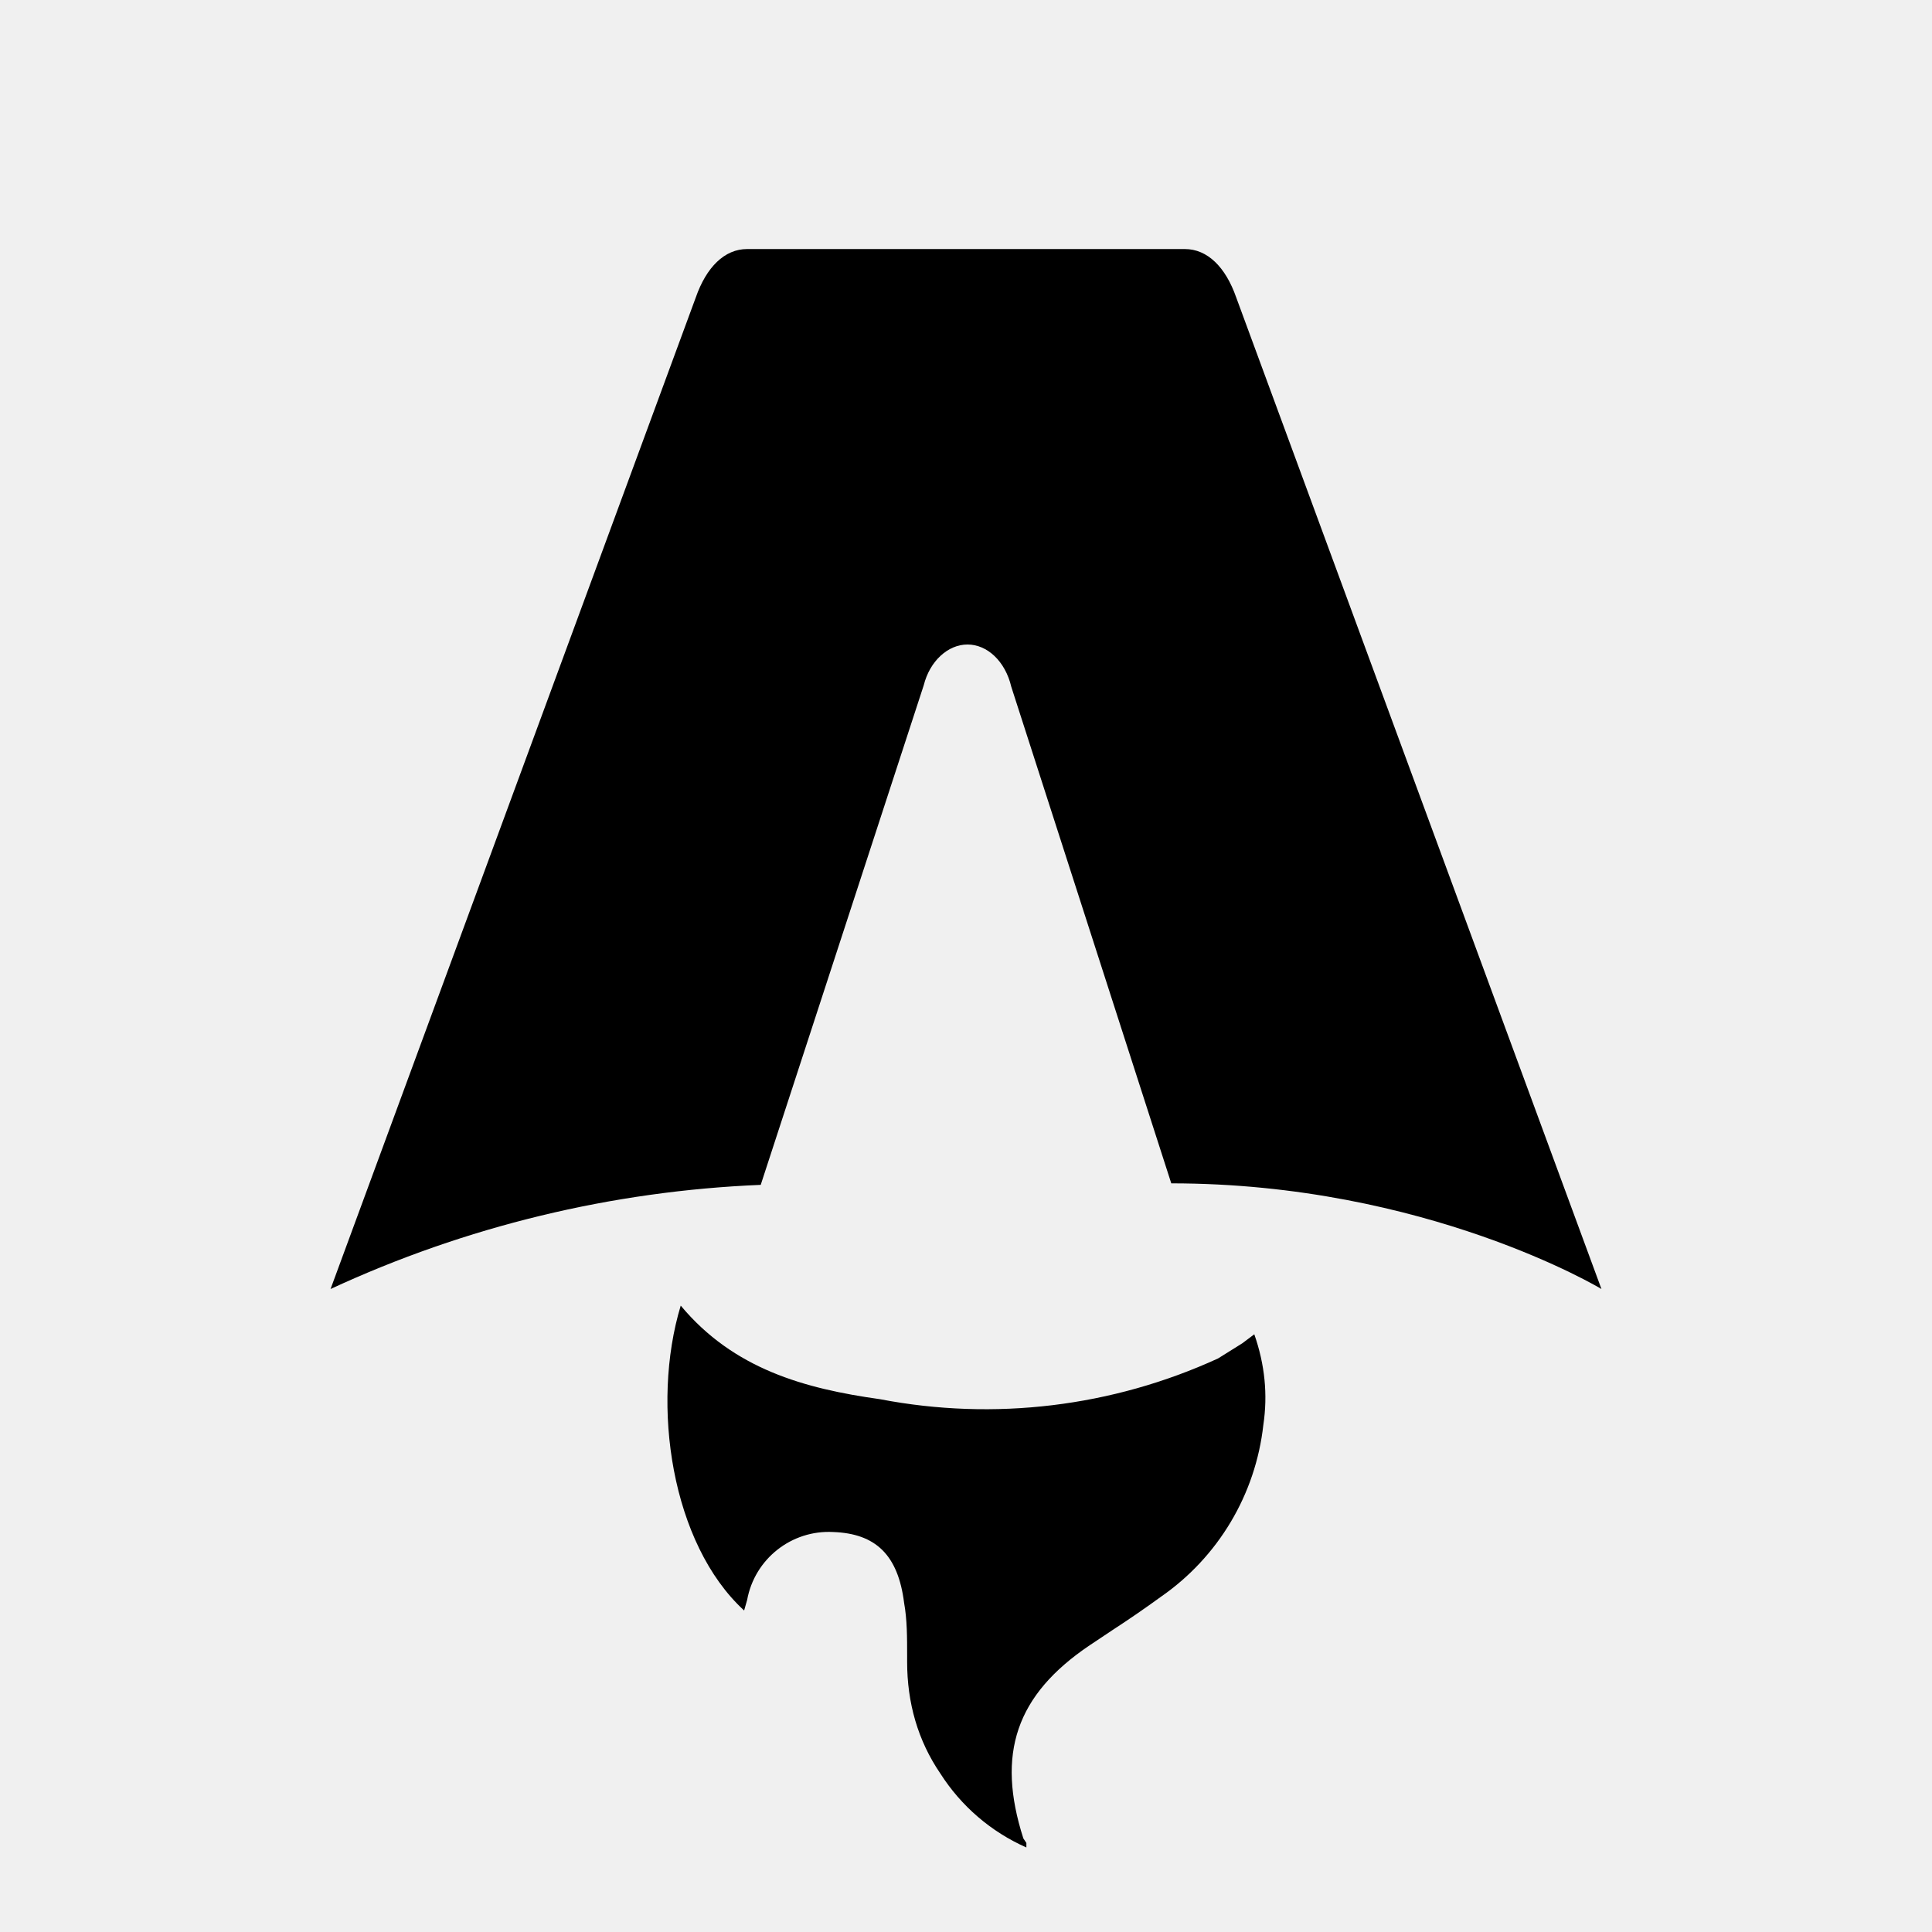
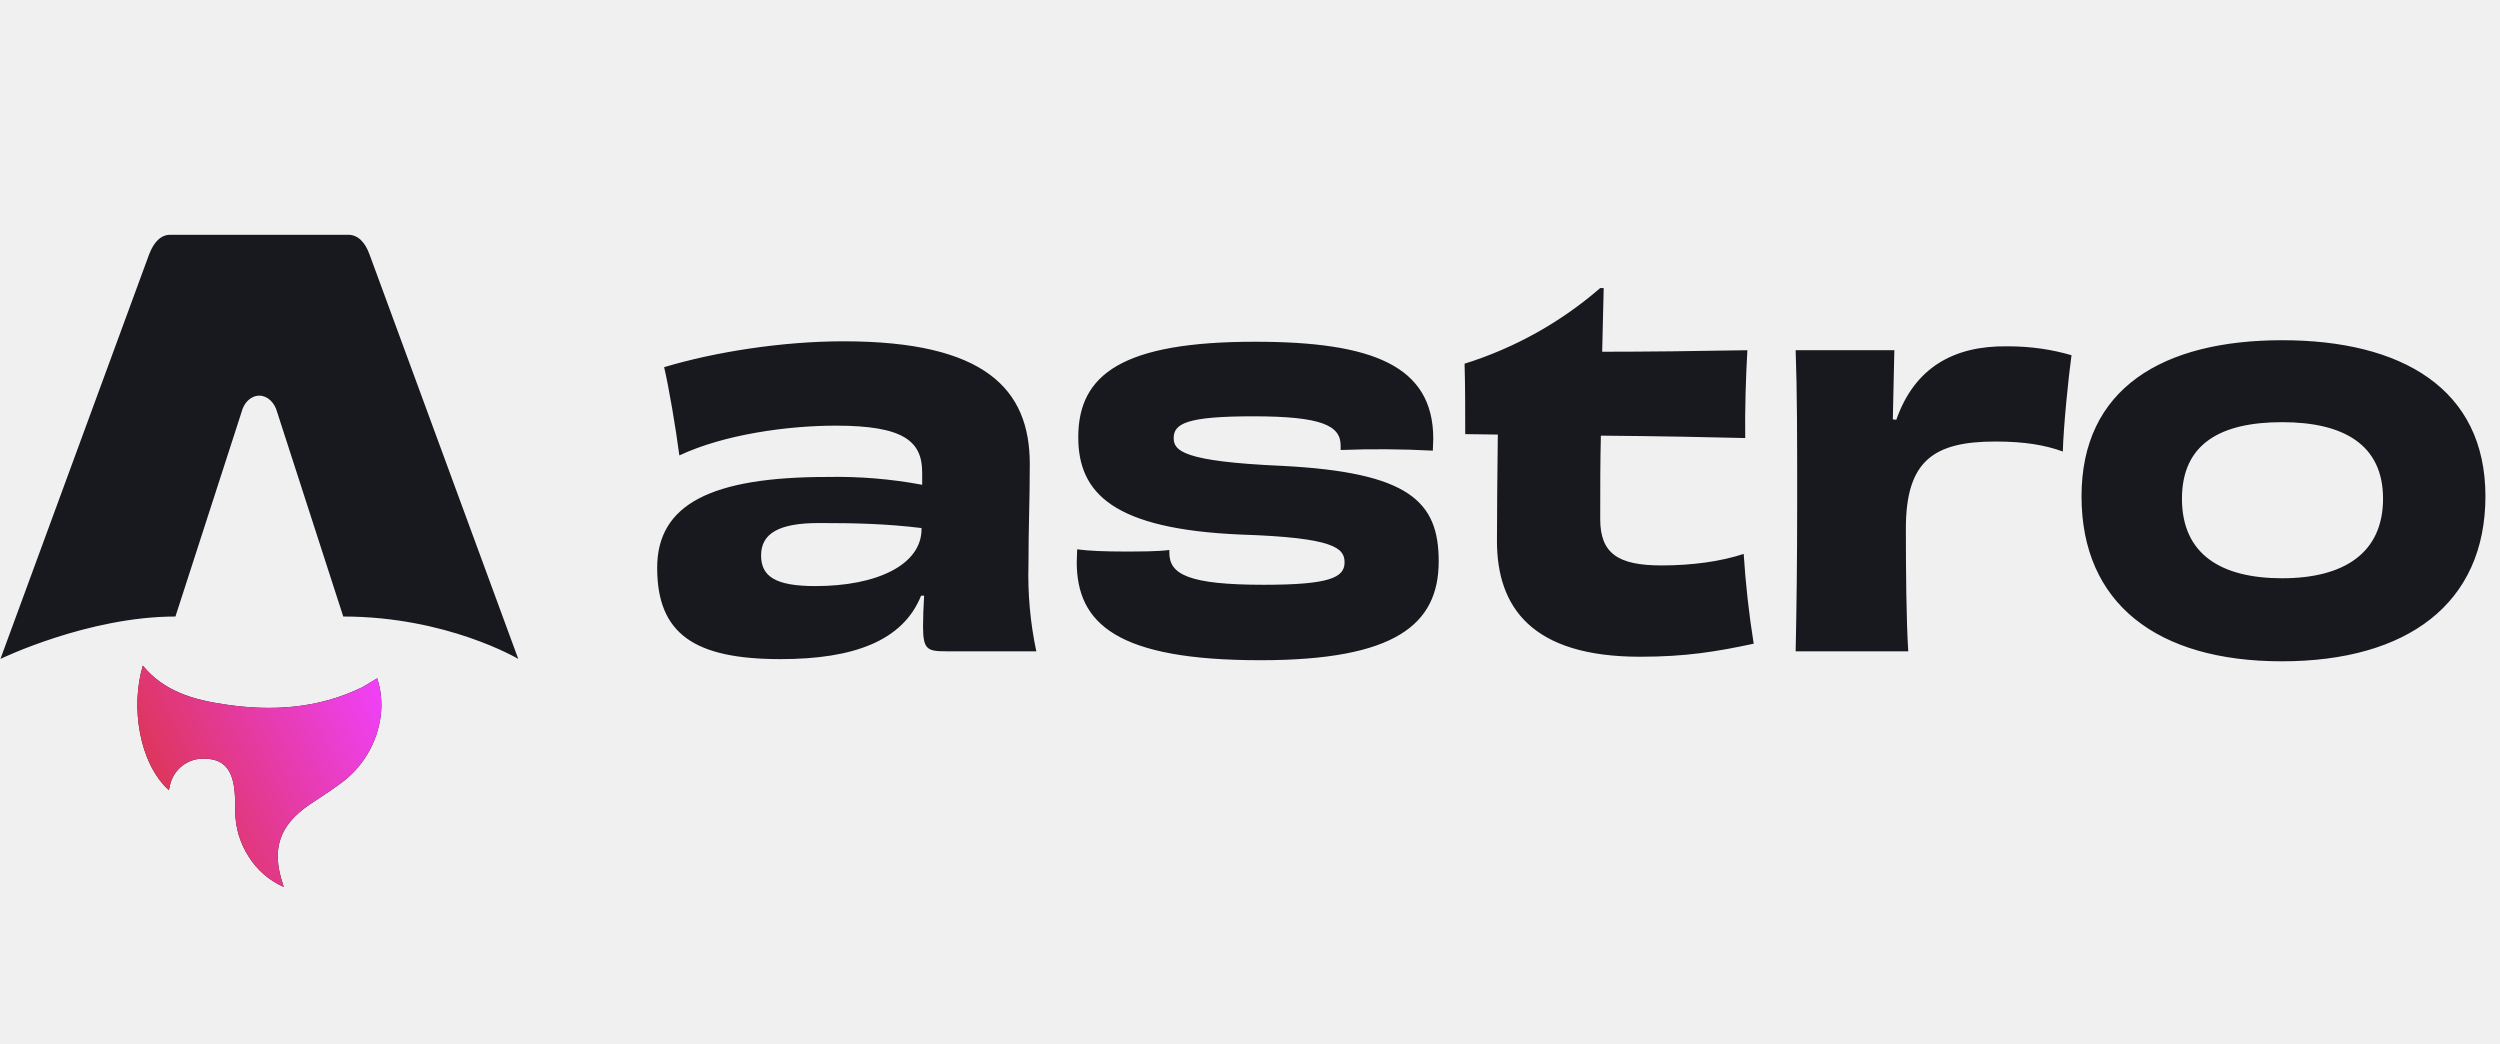
- <svg xmlns="http://www.w3.org/2000/svg" fill="none" viewBox="0 0 128 128">
-   <path d="M50.4 78.5a75.1 75.1 0 0 0-28.5 6.9l24.2-65.7c.7-2 1.9-3.2 3.4-3.2h29c1.5 0 2.7 1.2 3.4 3.2l24.2 65.7s-11.6-7-28.5-7L67 45.5c-.4-1.7-1.6-2.8-2.9-2.8-1.3 0-2.5 1.1-2.9 2.7L50.4 78.5Zm-1.1 28.2Zm-4.2-20.2c-2 6.6-.6 15.8 4.2 20.2a17.5 17.5 0 0 1 .2-.7 5.5 5.5 0 0 1 5.7-4.5c2.8.1 4.3 1.5 4.7 4.7.2 1.1.2 2.3.2 3.5v.4c0 2.7.7 5.2 2.2 7.4a13 13 0 0 0 5.7 4.9v-.3l-.2-.3c-1.8-5.6-.5-9.5 4.4-12.8l1.5-1a73 73 0 0 0 3.2-2.2 16 16 0 0 0 6.8-11.4c.3-2 .1-4-.6-6l-.8.6-1.6 1a37 37 0 0 1-22.4 2.7c-5-.7-9.7-2-13.2-6.2Z" />
-   <style>
-         path { fill: #000; }
-         @media (prefers-color-scheme: dark) {
-             path { fill: #FFF; }
-         }
-     </style>
+ <svg xmlns="http://www.w3.org/2000/svg" fill="none" width="115" height="48">
+   <path fill="#17191E" d="M7.77 36.35C6.4 35.11 6 32.51 6.57 30.62c.99 1.2 2.35 1.57 3.75 1.78 2.18.33 4.31.2 6.33-.78.23-.12.44-.27.7-.42.18.55.23 1.1.17 1.67a4.56 4.56 0 0 1-1.94 3.23c-.43.32-.9.61-1.34.91-1.38.94-1.76 2.03-1.24 3.62l.05.17a3.63 3.63 0 0 1-1.6-1.38 3.87 3.87 0 0 1-.63-2.1c0-.37 0-.74-.05-1.1-.13-.9-.55-1.3-1.33-1.32a1.56 1.56 0 0 0-1.63 1.26c0 .06-.03.12-.05.2Z" />
+   <path fill="url(#a)" d="M7.77 36.35C6.4 35.11 6 32.51 6.57 30.62c.99 1.2 2.35 1.57 3.75 1.78 2.18.33 4.31.2 6.33-.78.23-.12.44-.27.7-.42.18.55.23 1.1.17 1.67a4.56 4.56 0 0 1-1.94 3.23c-.43.32-.9.61-1.34.91-1.38.94-1.76 2.03-1.24 3.62l.05.17a3.63 3.63 0 0 1-1.6-1.38 3.87 3.87 0 0 1-.63-2.1c0-.37 0-.74-.05-1.1-.13-.9-.55-1.3-1.33-1.32a1.56 1.56 0 0 0-1.63 1.26c0 .06-.03.12-.05.2Z" />
+   <path fill="#17191E" d="M.02 30.31s4.02-1.95 8.05-1.95l3.04-9.4c.11-.45.44-.76.82-.76.37 0 .7.31.82.76l3.04 9.4c4.77 0 8.05 1.95 8.05 1.95L17 11.71c-.2-.56-.53-.91-.98-.91H7.83c-.44 0-.76.35-.97.9L.02 30.31Zm42.37-5.97c0 1.64-2.05 2.62-4.88 2.62-1.85 0-2.5-.45-2.5-1.41 0-1 .8-1.49 2.65-1.49 1.67 0 3.09.03 4.73.23v.05Zm.03-2.04a21.37 21.37 0 0 0-4.37-.36c-5.32 0-7.82 1.25-7.82 4.18 0 3.04 1.71 4.2 5.68 4.2 3.35 0 5.63-.84 6.46-2.92h.14c-.03.5-.05 1-.05 1.4 0 1.07.18 1.16 1.06 1.16h4.15a16.9 16.9 0 0 1-.36-4c0-1.67.06-2.93.06-4.62 0-3.45-2.07-5.64-8.56-5.64-2.8 0-5.9.48-8.26 1.19.22.93.54 2.83.7 4.06 2.04-.96 4.95-1.37 7.2-1.37 3.11 0 3.97.71 3.97 2.15v.57Zm11.37 3c-.56.07-1.33.07-2.12.07-.83 0-1.6-.03-2.12-.1l-.02.58c0 2.85 1.87 4.52 8.45 4.52 6.2 0 8.2-1.64 8.2-4.55 0-2.74-1.33-4.09-7.2-4.39-4.58-.2-4.99-.7-4.99-1.28 0-.66.59-1 3.65-1 3.18 0 4.03.43 4.03 1.35v.2a46.13 46.13 0 0 1 4.24.03l.02-.55c0-3.36-2.8-4.46-8.2-4.46-6.08 0-8.13 1.49-8.13 4.39 0 2.6 1.64 4.23 7.48 4.48 4.3.14 4.77.62 4.77 1.28 0 .7-.7 1.03-3.71 1.03-3.47 0-4.35-.48-4.35-1.47v-.13Zm19.82-12.05a17.5 17.5 0 0 1-6.24 3.48c.03.84.03 2.4.03 3.24l1.5.02c-.02 1.63-.04 3.6-.04 4.9 0 3.04 1.6 5.32 6.58 5.32 2.1 0 3.5-.23 5.23-.6a43.77 43.77 0 0 1-.46-4.13c-1.03.34-2.34.53-3.78.53-2 0-2.82-.55-2.82-2.13 0-1.37 0-2.65.03-3.84 2.57.02 5.13.07 6.64.11-.02-1.18.03-2.9.1-4.04-2.2.04-4.65.07-6.68.07l.07-2.93h-.16Zm13.46 6.04a767.33 767.33 0 0 1 .07-3.18H82.6c.07 1.96.07 3.98.07 6.92 0 2.95-.03 4.99-.07 6.93h5.18c-.09-1.37-.11-3.68-.11-5.65 0-3.1 1.26-4 4.12-4 1.33 0 2.28.16 3.1.46.03-1.16.26-3.43.4-4.43-.86-.25-1.81-.41-2.96-.41-2.46-.03-4.26.98-5.1 3.38l-.17-.02Zm22.55 3.65c0 2.5-1.8 3.66-4.64 3.66-2.81 0-4.61-1.1-4.61-3.66s1.82-3.52 4.61-3.52c2.82 0 4.64 1.03 4.64 3.52Zm4.71-.11c0-4.96-3.87-7.18-9.35-7.18-5.5 0-9.23 2.22-9.23 7.18 0 4.94 3.49 7.59 9.21 7.59 5.77 0 9.37-2.65 9.37-7.6Z" />
+   <defs>
+     <linearGradient id="a" x1="6.33" x2="19.43" y1="40.8" y2="34.6" gradientUnits="userSpaceOnUse">
+       <stop stop-color="#D83333" />
+       <stop offset="1" stop-color="#F041FF" />
+     </linearGradient>
+   </defs>
</svg>
